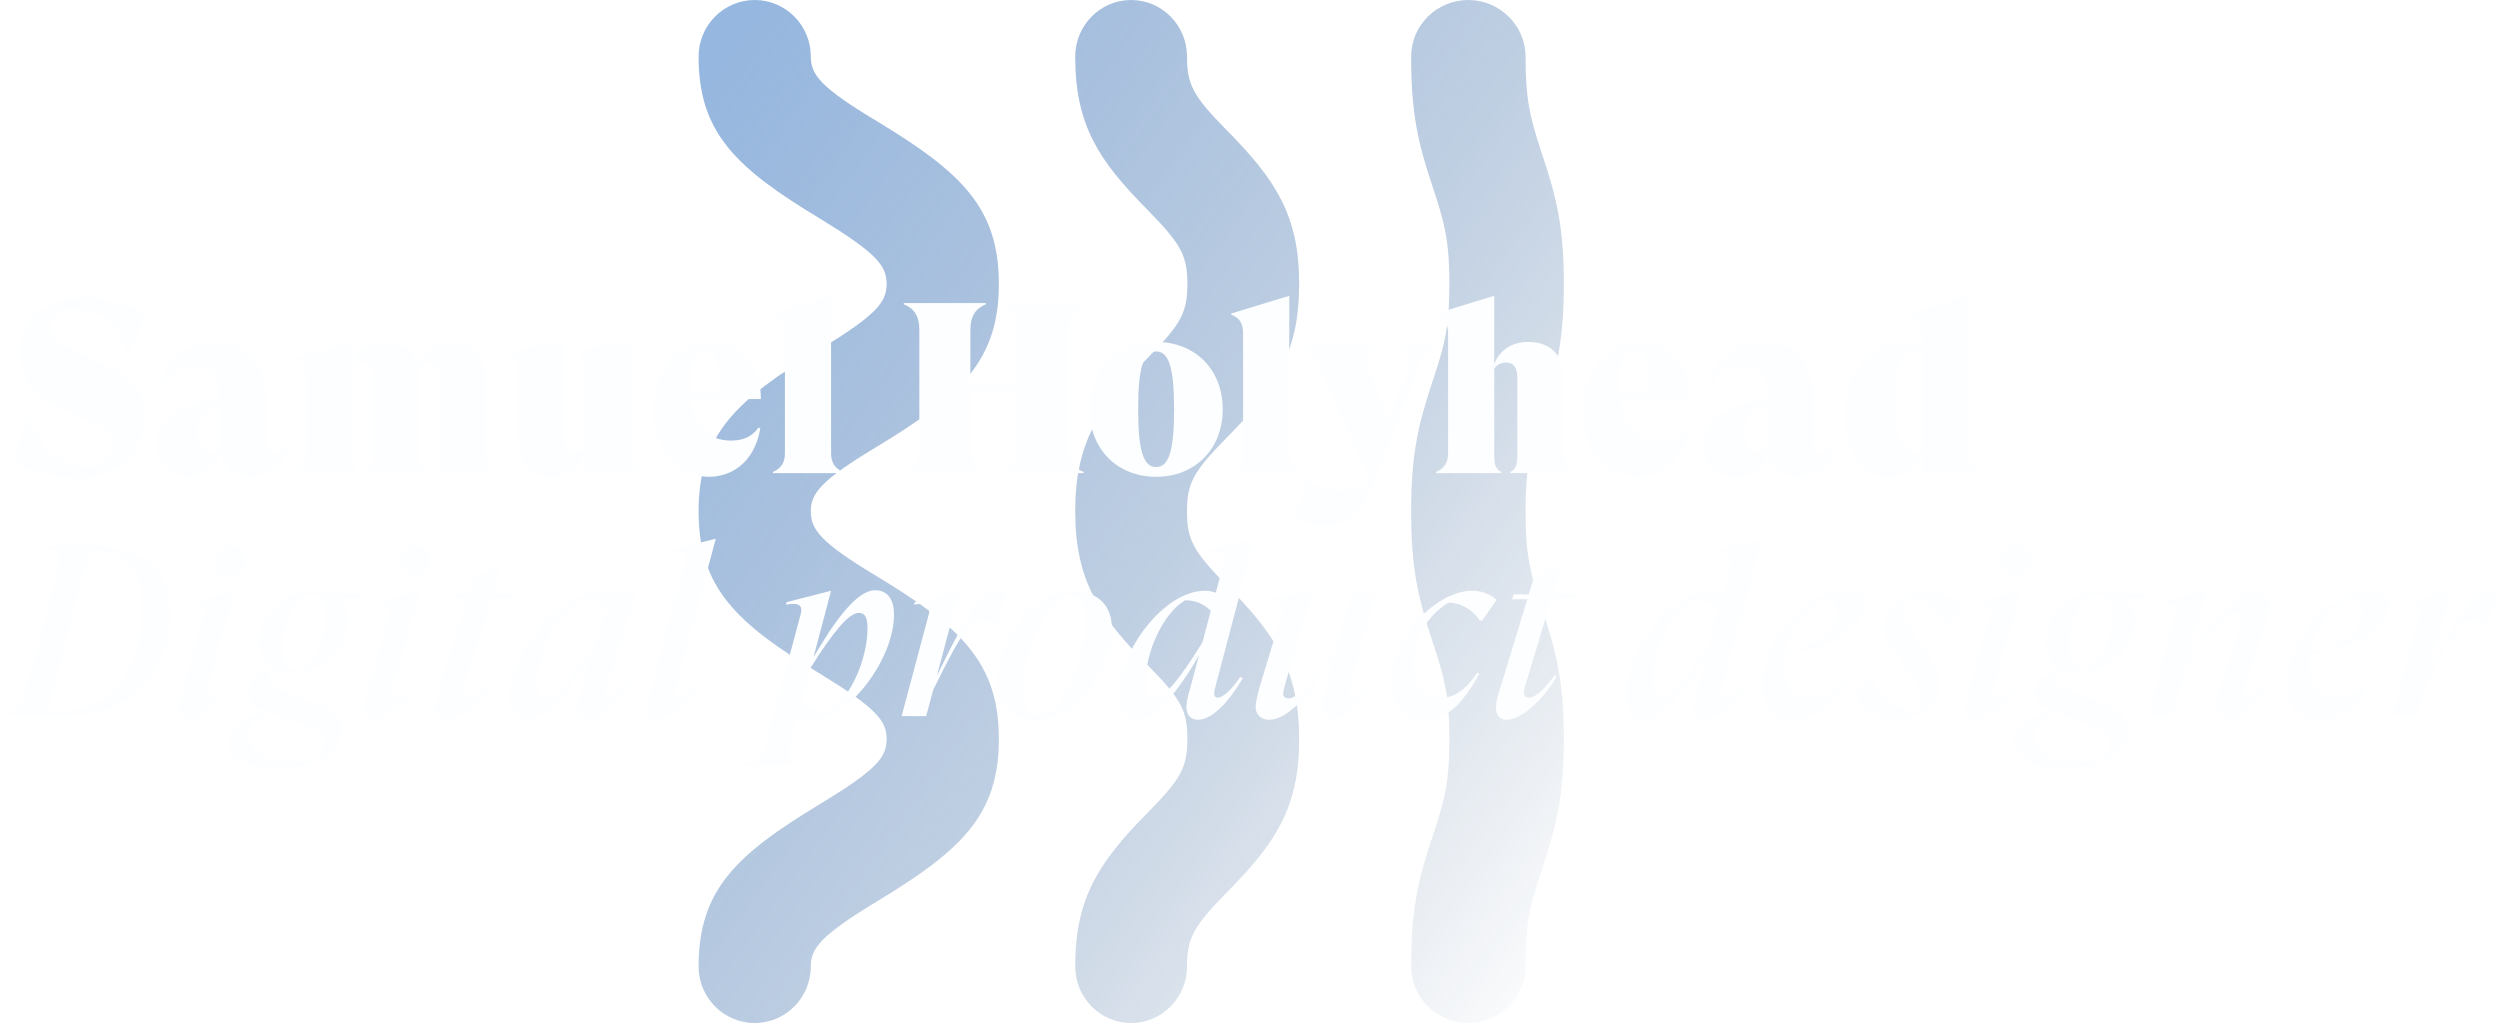
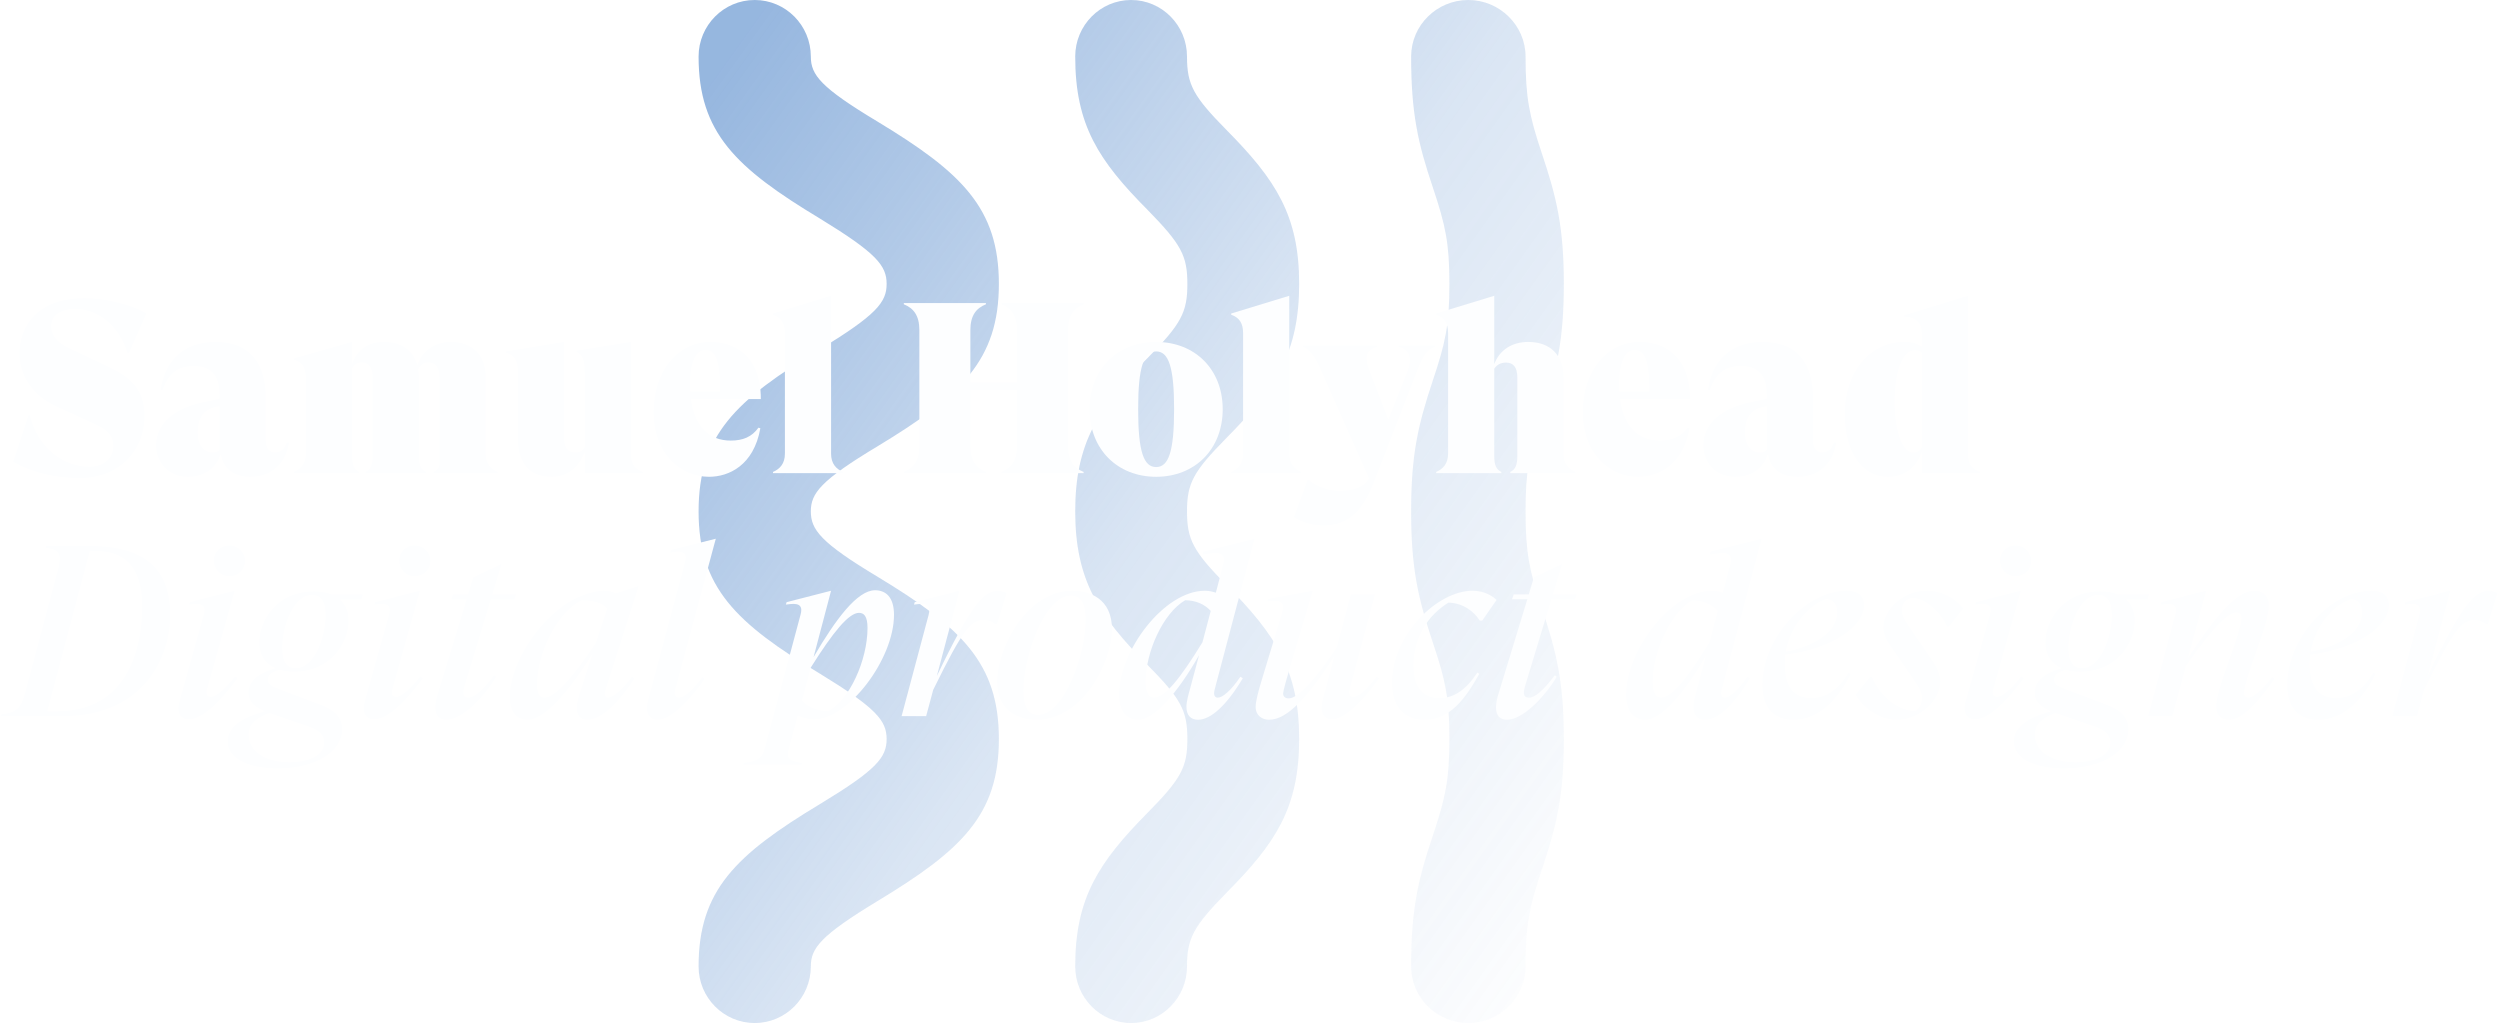
<svg xmlns="http://www.w3.org/2000/svg" width="782" height="320" viewBox="0 0 782 320" fill="none" preserveAspectRatio="xMidYMid meet">
  <path fill-rule="evenodd" clip-rule="evenodd" d="M274.488 180.395C256.705 169.709 253.627 165.688 253.627 159.943C253.627 154.312 256.705 150.291 274.488 139.605C300.707 123.749 312.448 112.603 312.448 88.819C312.448 65.034 300.707 53.889 274.488 38.032C256.705 27.346 253.627 23.44 253.627 17.695C253.627 7.928 245.762 0 236.072 0C226.383 0 218.518 7.928 218.518 17.695C218.518 41.479 230.145 52.51 256.477 68.366C274.146 79.167 277.338 83.074 277.338 88.819C277.338 94.564 274.146 98.47 256.477 109.271C230.145 125.127 218.518 136.158 218.518 159.943C218.518 183.727 230.145 194.873 256.477 210.729C274.146 221.53 277.338 225.436 277.338 231.181C277.338 236.926 274.146 240.833 256.477 251.519C230.145 267.375 218.518 278.521 218.518 302.305C218.518 312.072 226.383 320 236.072 320C245.762 320 253.627 312.072 253.627 302.305C253.627 296.56 256.705 292.653 274.488 281.853C300.707 265.996 312.448 254.966 312.448 231.181C312.448 207.397 300.707 196.251 274.488 180.395ZM383.672 136.962C373.227 147.533 371.297 151.21 371.297 159.943C371.297 168.79 373.227 172.467 383.672 183.038C399.112 198.664 406.378 209.81 406.378 231.181C406.378 252.553 399.112 263.698 383.672 279.21C373.227 289.896 371.297 293.573 371.297 302.305C371.297 312.072 363.463 320 353.813 320C344.162 320 336.328 312.072 336.328 302.305C336.328 280.934 343.595 269.788 359.035 254.162C369.48 243.591 371.41 239.914 371.41 231.181C371.41 222.334 369.48 218.657 359.035 208.086C343.595 192.574 336.328 181.314 336.328 159.943C336.328 138.571 343.595 127.425 359.035 111.914C369.48 101.343 371.41 97.666 371.41 88.819C371.41 79.971 369.48 76.409 359.035 65.724C343.595 50.212 336.328 39.066 336.328 17.695C336.328 7.928 344.162 0 353.813 0C363.463 0 371.297 7.928 371.297 17.695C371.297 26.427 373.227 30.104 383.672 40.675C399.112 56.302 406.378 67.447 406.378 88.819C406.378 110.19 399.112 121.336 383.672 136.962ZM482.192 189.932C486.956 204.18 489.164 213.487 489.164 231.181C489.164 248.876 486.956 258.183 482.192 272.316C478.357 283.806 477.195 289.436 477.195 302.305C477.195 312.072 469.061 320 459.299 320C449.421 320 441.403 312.072 441.403 302.305C441.403 284.61 443.495 275.303 448.259 261.171C452.094 249.68 453.373 244.05 453.373 231.181C453.373 218.312 452.094 212.682 448.259 201.192C443.495 186.944 441.403 177.637 441.403 159.943C441.403 142.363 443.495 133.056 448.259 118.808C452.094 107.318 453.373 101.688 453.373 88.819C453.373 75.95 452.094 70.32 448.259 58.829C443.495 44.697 441.403 35.39 441.403 17.695C441.403 7.928 449.421 0 459.299 0C469.061 0 477.195 7.928 477.195 17.695C477.195 30.449 478.357 36.194 482.192 47.684C486.956 61.817 489.164 71.124 489.164 88.819C489.164 106.513 486.956 115.82 482.192 129.953C478.357 141.558 477.195 147.189 477.195 159.943C477.195 172.811 478.357 178.442 482.192 189.932Z" fill="url(#paint0_linear)" fill-opacity="0.56" />
  <path d="M25.04 149.52C37.124 149.52 45.18 141.008 45.18 130.216C45.18 123.604 42.672 118.816 34.312 114.94L21.316 108.784C17.288 106.808 15.996 104.452 15.996 101.944C15.996 99.436 17.972 96.624 23.52 96.624C30.132 96.624 36.896 101.108 39.936 110.456H40.316L45.788 97.992C41.304 95.484 33.4 93.28 26.56 93.28C11.36 93.28 6.116 102.324 6.116 110.608C6.116 117.296 9.992 123.528 17.44 127.024L30.056 132.8C34.464 134.776 35.452 137.056 35.452 139.488C35.452 143.516 32.26 146.024 27.928 146.024C20.252 146.024 11.968 140.552 9.308 129.912H8.928L4.14 144.428C9.612 147.544 16.528 149.52 25.04 149.52Z" fill="#FDFEFF" />
  <path d="M89.65 138.424C88.966 140.932 87.218 141.54 86.001 141.54C84.481 141.54 83.114 140.4 83.114 137.74V124.364C83.114 114.18 78.553 106.96 67.382 106.96C57.654 106.96 51.574 112.66 50.282 121.932L50.813 122.084C52.789 116.308 55.981 114.484 60.694 114.484C67.001 114.484 68.674 118.664 68.674 123.452V124.744L63.657 125.808C54.614 127.708 48.837 132.42 48.837 139.336C48.837 144.428 52.486 149.14 58.794 149.14C64.189 149.14 67.686 146.176 68.901 142.224L69.129 142.3C69.889 146.48 73.005 149.14 78.326 149.14C84.254 149.14 89.118 145.72 90.409 138.5L89.65 138.424ZM66.546 141.54C63.733 141.54 61.834 139.184 61.834 135.308C61.834 131.28 63.278 128.088 67.609 127.252L68.674 127.024V140.704C68.218 141.312 67.534 141.54 66.546 141.54Z" fill="#FDFEFF" />
  <path d="M151.923 141.92V118.056C151.923 111.064 147.819 106.96 140.903 106.96C135.963 106.96 131.707 110.076 130.567 114.332C129.351 109.62 125.551 106.96 120.003 106.96C115.215 106.96 111.643 109.392 110.123 113.952V106.96L91.959 112.128V112.508C94.695 113.344 95.683 114.94 95.683 118.588V141.92C95.683 145.036 94.087 146.708 91.959 147.62V148H112.327V147.62C110.731 146.86 110.123 145.416 110.123 142.68V115.244C110.807 114.028 111.719 113.344 113.087 113.344C115.291 113.344 116.583 114.864 116.583 118.056V142.68C116.583 145.416 115.975 146.86 114.379 147.62V148H133.227V147.62C131.631 146.86 131.023 145.416 131.023 142.68V118.056C131.023 117.144 130.947 116.308 130.795 115.548C131.555 114.028 132.543 113.344 133.987 113.344C136.191 113.344 137.483 114.864 137.483 118.056V145.568C137.179 146.556 136.571 147.164 135.659 147.62V148H155.647V147.62C153.519 146.708 151.923 145.036 151.923 141.92Z" fill="#FDFEFF" />
  <path d="M197.356 141.92V106.96L180.332 109.696V110.076C182.232 110.912 182.916 112.66 182.916 116.46V139.944C182.384 140.856 181.472 141.54 180.028 141.54C177.748 141.54 176.456 140.096 176.456 137.208V106.96L158.292 109.924V110.304C161.028 111.14 162.016 112.736 162.016 116.536V137.056C162.016 145.872 166.424 149.14 172.58 149.14C177.976 149.14 181.548 145.492 182.916 141.16V148H201.08V147.62C198.952 146.708 197.356 145.796 197.356 141.92Z" fill="#FDFEFF" />
  <path d="M228.566 137.816C221.802 137.816 217.242 133.408 216.102 124.82H237.99C237.99 110.38 228.794 106.96 222.334 106.96C211.998 106.96 204.474 116.08 204.474 128.848C204.474 142.148 213.062 149.14 221.802 149.14C227.882 149.14 235.786 145.644 237.838 133.94L237.23 133.788C235.178 136.676 232.366 137.816 228.566 137.816ZM220.662 109.468C223.702 109.468 225.298 112.432 225.298 122.464H215.874C215.798 121.78 215.798 121.096 215.798 120.336C215.798 113.496 217.546 109.468 220.662 109.468Z" fill="#FDFEFF" />
  <path d="M259.961 141.92V92.52L241.797 98.068V98.448C244.457 99.36 245.521 101.26 245.521 104.148V141.92C245.521 145.036 243.925 146.708 241.797 147.62V148H263.685V147.62C261.557 146.708 259.961 145.036 259.961 141.92Z" fill="#FDFEFF" />
  <path d="M338.95 95.18V94.8H313.262V95.18C316.302 96.396 318.126 98.676 318.126 103.236V119.576H303.534V103.236C303.534 98.676 305.358 96.396 308.398 95.18V94.8H282.71V95.18C285.75 96.396 287.574 98.676 287.574 103.236V139.564C287.574 144.124 285.75 146.404 282.71 147.62V148H308.398V147.62C305.358 146.404 303.534 144.124 303.534 139.564V122.008H318.126V139.564C318.126 144.124 316.302 146.404 313.262 147.62V148H338.95V147.62C335.91 146.404 334.086 144.124 334.086 139.564V103.236C334.086 98.676 335.91 96.396 338.95 95.18Z" fill="#FDFEFF" />
  <path d="M361.638 149.14C373.722 149.14 382.462 140.552 382.462 128.012C382.462 115.472 373.722 106.96 361.638 106.96C349.554 106.96 340.814 115.472 340.814 128.012C340.814 140.552 349.554 149.14 361.638 149.14ZM361.638 146.1C357.762 146.1 356.014 141.312 356.014 128.012C356.014 114.712 357.762 109.924 361.638 109.924C365.514 109.924 367.262 114.712 367.262 128.012C367.262 141.312 365.514 146.1 361.638 146.1Z" fill="#FDFEFF" />
  <path d="M403.278 141.92V92.52L385.114 98.068V98.448C387.774 99.36 388.838 101.26 388.838 104.148V141.92C388.838 145.036 387.242 146.708 385.114 147.62V148H407.002V147.62C404.874 146.708 403.278 145.036 403.278 141.92Z" fill="#FDFEFF" />
  <path d="M413.735 164.34C420.575 164.34 425.667 161.376 429.771 150.736L443.527 115.32C445.123 111.292 446.415 109.316 448.847 108.48V108.1H437.447V108.48C439.803 109.012 441.019 110.456 441.019 112.66C441.019 113.648 440.791 114.864 440.183 116.384L434.255 131.28L428.175 115.472C427.643 114.104 427.491 112.964 427.491 111.9C427.491 110.228 428.479 109.24 430.683 108.48V108.1H407.579V108.48C409.327 109.088 411.151 111.216 412.595 114.408L428.251 149.672L427.947 150.128C426.275 152.56 423.387 153.548 418.675 153.548C416.167 153.548 411.759 152.408 409.403 150.128H409.023L404.767 161.756C407.731 163.732 411.531 164.34 413.735 164.34Z" fill="#FDFEFF" />
  <path d="M449.239 148H469.607V147.62C468.011 146.86 467.403 145.416 467.403 142.68V115.32C468.239 114.104 469.379 113.42 471.127 113.42C473.331 113.42 474.623 114.864 474.623 118.056V142.68C474.623 145.416 474.015 146.86 472.419 147.62V148H492.787V147.62C490.659 146.708 489.063 145.036 489.063 141.92V117.98C489.063 111.064 484.883 106.96 478.043 106.96C472.951 106.96 469.075 109.468 467.403 113.876V92.52L449.239 98.068V98.448C451.899 99.36 452.963 101.26 452.963 104.148V141.92C452.963 145.036 451.367 146.708 449.239 147.62V148Z" fill="#FDFEFF" />
  <path d="M519.207 137.816C512.443 137.816 507.883 133.408 506.743 124.82H528.631C528.631 110.38 519.435 106.96 512.975 106.96C502.639 106.96 495.115 116.08 495.115 128.848C495.115 142.148 503.703 149.14 512.443 149.14C518.523 149.14 526.427 145.644 528.479 133.94L527.871 133.788C525.819 136.676 523.007 137.816 519.207 137.816ZM511.303 109.468C514.343 109.468 515.939 112.432 515.939 122.464H506.515C506.439 121.78 506.439 121.096 506.439 120.336C506.439 113.496 508.187 109.468 511.303 109.468Z" fill="#FDFEFF" />
  <path d="M573.63 138.424C572.946 140.932 571.198 141.54 569.982 141.54C568.462 141.54 567.094 140.4 567.094 137.74V124.364C567.094 114.18 562.534 106.96 551.362 106.96C541.634 106.96 535.554 112.66 534.262 121.932L534.794 122.084C536.77 116.308 539.962 114.484 544.674 114.484C550.982 114.484 552.654 118.664 552.654 123.452V124.744L547.638 125.808C538.594 127.708 532.818 132.42 532.818 139.336C532.818 144.428 536.466 149.14 542.774 149.14C548.17 149.14 551.666 146.176 552.882 142.224L553.11 142.3C553.87 146.48 556.986 149.14 562.306 149.14C568.234 149.14 573.098 145.72 574.39 138.5L573.63 138.424ZM550.526 141.54C547.714 141.54 545.814 139.184 545.814 135.308C545.814 131.28 547.258 128.088 551.59 127.252L552.654 127.024V140.704C552.198 141.312 551.514 141.54 550.526 141.54Z" fill="#FDFEFF" />
  <path d="M615.593 141.92V92.52L595.529 98.676V99.056C599.481 99.056 601.153 101.26 601.153 104.072V108.48C599.937 107.568 598.265 106.96 595.605 106.96C584.965 106.96 577.061 116.308 577.061 129.532C577.061 141.008 582.153 149.14 590.589 149.14C596.289 149.14 599.709 145.568 601.153 141.236V148H619.317V147.62C617.189 146.708 615.593 145.796 615.593 141.92ZM598.417 141.54C595.377 141.54 592.641 135.916 592.641 125.656C592.641 116.536 594.921 109.544 598.949 109.544C599.861 109.544 600.545 109.696 601.153 110.304V139.944C600.697 140.856 599.937 141.54 598.417 141.54Z" fill="#FDFEFF" />
  <path d="M0.34 224H19.568C45.104 224 53.236 205.456 53.236 192.308C53.236 174.828 41.228 170.8 28.004 170.8H14.476L14.324 171.332C18.656 171.864 19.416 173.384 18.2 178.02L7.864 216.78C6.572 221.72 4.9 222.936 0.416 223.468L0.34 224ZM14.78 222.48L28.08 172.32H29.752C38.568 172.32 44.496 176.728 44.496 189.724C44.496 204.772 38.644 222.48 18.048 222.48H14.78Z" fill="#FDFEFF" />
  <path d="M71.778 180.224C74.59 180.224 76.642 178.096 76.642 175.436C76.642 172.852 74.514 170.648 71.778 170.648C68.966 170.648 66.914 172.7 66.914 175.36C66.914 178.02 68.966 180.224 71.778 180.224ZM59.086 224.988C63.722 224.988 69.802 218.224 74.286 212.144L73.526 211.612C70.562 215.412 67.598 217.996 66.002 217.996C64.862 217.996 64.254 217.236 64.786 215.488L73.374 184.784L59.39 188.356L59.162 189.116L60.454 188.964C63.646 188.584 64.482 189.8 63.722 192.384L56.274 218.984C55.97 219.972 55.818 220.808 55.818 221.492C55.818 224.152 57.414 224.988 59.086 224.988Z" fill="#FDFEFF" />
  <path d="M113.494 185.924H103.614C102.018 185.316 100.194 185.012 98.218 185.012C86.666 185.012 81.118 193.98 81.118 200.972C81.118 205 83.094 207.66 86.21 209.028C79.674 210.928 77.774 213.74 77.774 216.628C77.774 219.592 79.75 221.188 82.866 222.48C75.418 224.608 71.238 227.42 71.238 231.904C71.238 237.376 77.85 240.34 86.894 240.34C99.282 240.34 107.034 234.792 107.034 228.104C107.034 224.304 104.45 222.024 100.346 220.504L87.654 215.716C84.842 214.652 83.778 214.044 83.778 212.6C83.778 211.08 85.07 210.168 87.426 209.484C88.794 209.864 90.314 210.092 91.91 210.092C103.462 210.092 109.01 201.048 109.01 194.132C109.01 191.244 108.022 189.04 106.274 187.52H113.038L113.494 185.924ZM92.518 209.028C89.858 209.028 88.262 207.204 88.262 202.644C88.262 196.032 91.682 186.076 97.61 186.076C100.27 186.076 101.866 187.9 101.866 192.46C101.866 199.072 98.446 209.028 92.518 209.028ZM96.85 227.344C99.814 228.332 101.41 229.928 101.41 232.284C101.41 236.16 96.85 238.44 90.542 238.44C82.866 238.44 77.774 235.02 77.774 229.776C77.774 226.128 80.738 224.304 84.234 223.012C84.31 223.012 84.386 223.088 84.462 223.088L96.85 227.344Z" fill="#FDFEFF" />
  <path d="M129.742 180.224C132.554 180.224 134.606 178.096 134.606 175.436C134.606 172.852 132.478 170.648 129.742 170.648C126.93 170.648 124.878 172.7 124.878 175.36C124.878 178.02 126.93 180.224 129.742 180.224ZM117.05 224.988C121.686 224.988 127.766 218.224 132.25 212.144L131.49 211.612C128.526 215.412 125.562 217.996 123.966 217.996C122.826 217.996 122.218 217.236 122.75 215.488L131.338 184.784L117.354 188.356L117.126 189.116L118.418 188.964C121.61 188.584 122.446 189.8 121.686 192.384L114.238 218.984C113.934 219.972 113.782 220.808 113.782 221.492C113.782 224.152 115.378 224.988 117.05 224.988Z" fill="#FDFEFF" />
  <path d="M153.517 187.444H160.889L161.421 185.924H153.973L156.861 176.424L148.045 180.604L146.449 185.924H141.737L141.205 187.444H145.993L136.949 217.084C136.417 218.756 136.189 220.2 136.189 221.34C136.189 223.924 137.557 225.14 139.609 225.14C144.549 225.14 151.541 217.92 155.189 211.688L154.581 211.232C150.933 216.02 148.425 218.224 146.449 218.224C144.397 218.224 144.777 216.172 145.385 214.272L153.517 187.444Z" fill="#FDFEFF" />
  <path d="M190.171 218.224C189.335 218.224 188.803 217.464 189.411 215.716L199.747 183.34L192.603 185.62C191.463 185.012 190.247 184.784 188.803 184.784C185.003 184.784 179.987 186.912 176.643 189.192C166.231 196.564 159.467 209.332 159.467 217.996C159.467 223.24 162.127 225.14 165.091 225.14C170.107 225.14 177.859 216.552 185.383 204.392L181.811 215.412C181.127 217.388 180.443 219.668 180.443 221.416C180.443 223.848 181.659 225.14 183.711 225.14C187.663 225.14 192.907 220.656 198.455 212.22L197.695 211.688C194.351 216.172 191.615 218.224 190.171 218.224ZM170.259 218.224C169.119 218.224 167.979 217.388 167.979 214.196C167.979 204.392 174.287 191.32 181.963 187.748C185.611 187.748 188.119 188.432 189.943 190.332L186.447 201.048C178.771 212.524 173.527 218.224 170.259 218.224Z" fill="#FDFEFF" />
  <path d="M211.207 215.64L223.899 168.52L209.915 172.016L209.687 172.852L211.055 172.624C214.247 172.168 215.007 173.536 214.247 176.044L202.847 218.604C202.543 219.744 202.391 220.656 202.391 221.416C202.391 224 203.835 225.14 205.735 225.14C209.915 225.14 215.995 218.68 220.403 212.372L219.719 211.84C216.907 215.564 214.095 218.224 212.499 218.224C211.283 218.224 210.751 217.388 211.207 215.64Z" fill="#FDFEFF" />
  <path d="M232.524 239.2H250.688L250.84 238.668C247.116 238.136 245.9 237.376 246.66 234.412L249.548 223.772C250.992 224.456 252.512 224.988 254.716 224.988C265.28 224.988 279.644 206.292 279.644 192.308C279.644 186.684 276.984 184.632 273.716 184.632C268.168 184.632 261.404 193.676 254.488 205.532L259.96 184.784L246.052 188.356L245.824 189.116L247.116 188.964C250.308 188.584 251.144 189.8 250.384 192.384L239.136 234.412C238.3 237.376 236.704 238.136 232.676 238.668L232.524 239.2ZM258.972 222.48C254.944 222.328 252.36 220.808 250.84 219.136L253.576 208.876C260.644 197.628 265.508 191.7 268.7 191.7C270.144 191.7 271.36 192.612 271.36 196.412C271.36 206.52 265.66 219.136 258.972 222.48Z" fill="#FDFEFF" />
  <path d="M312.12 184.86C307.864 184.86 303.988 188.66 293.044 211.46L300.112 184.784L286.128 188.356L285.9 189.116L287.192 188.964C290.384 188.584 291.144 189.8 290.46 192.384L282.024 224H289.7L291.904 215.792C301.556 196.108 303.836 193.904 307.864 193.904C308.928 193.904 310.144 194.284 311.208 195.12H311.892L314.856 185.544C314.172 185.088 312.956 184.86 312.12 184.86Z" fill="#FDFEFF" />
  <path d="M324.242 225.14C338.454 225.14 347.802 207.508 347.802 196.64C347.802 187.292 340.81 184.784 335.49 184.784C321.278 184.784 311.93 202.492 311.93 213.284C311.93 222.632 318.998 225.14 324.242 225.14ZM324.698 223.62C322.342 223.62 320.138 222.252 320.138 215.944C320.138 205 326.826 186.304 334.958 186.304C337.466 186.304 339.594 187.748 339.594 193.98C339.594 204.924 332.83 223.62 324.698 223.62Z" fill="#FDFEFF" />
  <path d="M380.924 218.224C380.012 218.224 379.48 217.464 379.936 215.716L392.4 168.52L376.44 172.548L376.212 173.46L378.796 173.08C382.064 172.548 383.432 173.764 382.672 176.424L380.316 185.392C379.176 185.012 378.036 184.784 376.896 184.784C364.128 184.784 350.068 203.556 350.068 217.236C350.068 223.088 352.88 225.14 356.072 225.14C360.936 225.14 368.308 216.856 375.072 204.924L372.26 215.412C371.728 217.312 371.12 219.44 371.12 221.112C371.12 223.772 372.488 225.14 374.768 225.14C378.72 225.14 383.736 220.58 388.752 212.144L387.992 211.688C384.952 216.172 382.368 218.224 380.924 218.224ZM361.012 218.224C359.644 218.224 358.352 217.236 358.352 213.208C358.352 204.088 363.748 191.776 370.74 187.748C374.084 187.824 376.744 188.964 378.72 191.092L376.136 200.896C369.068 212.448 364.28 218.224 361.012 218.224Z" fill="#FDFEFF" />
  <path d="M430.617 211.688C427.805 215.412 424.993 217.996 423.473 217.996C422.257 217.996 421.725 217.312 422.181 215.488L430.085 185.924H422.561L418.153 202.492C409.413 215.564 405.157 218.452 403.105 218.452C401.889 218.452 401.357 217.768 401.357 216.932C401.357 215.488 405.537 201.808 410.629 184.784L396.645 187.368L396.493 188.128L397.785 187.976C400.977 187.596 401.965 188.888 400.977 191.928L394.821 212.22C393.529 216.4 392.769 219.44 392.769 221.112C392.769 223.848 394.821 225.14 396.949 225.14C402.877 225.14 409.337 217.616 417.393 205.228L413.745 218.984C412.757 222.632 413.973 224.988 416.633 224.988C420.813 224.988 426.893 218.528 431.377 212.144L430.617 211.688Z" fill="#FDFEFF" />
  <path d="M445.547 225.14C453.679 225.14 458.467 218.376 462.723 210.776L462.115 210.396C458.391 216.02 454.591 218.376 450.259 218.376C445.547 218.376 442.127 215.564 442.127 208.116C442.127 199.3 446.763 192.384 453.071 188.508C457.631 188.584 461.127 191.32 462.875 194.132H463.635L468.119 187.672C466.903 186.456 464.319 184.784 460.595 184.784C449.575 184.784 435.439 198.616 435.439 213.512C435.439 221.112 439.239 225.14 445.547 225.14Z" fill="#FDFEFF" />
  <path d="M485.275 187.444H492.647L493.179 185.924H485.731L488.619 176.424L479.803 180.604L478.207 185.924H473.495L472.963 187.444H477.751L468.707 217.084C468.175 218.756 467.947 220.2 467.947 221.34C467.947 223.924 469.315 225.14 471.367 225.14C476.307 225.14 483.299 217.92 486.947 211.688L486.339 211.232C482.691 216.02 480.183 218.224 478.207 218.224C476.155 218.224 476.535 216.172 477.143 214.272L485.275 187.444Z" fill="#FDFEFF" />
  <path d="M539.53 218.224C538.618 218.224 538.086 217.464 538.542 215.716L551.006 168.52L535.046 172.548L534.818 173.46L537.402 173.08C540.67 172.548 542.038 173.764 541.278 176.424L538.922 185.392C537.782 185.012 536.642 184.784 535.502 184.784C522.734 184.784 508.674 203.556 508.674 217.236C508.674 223.088 511.486 225.14 514.678 225.14C519.542 225.14 526.914 216.856 533.678 204.924L530.866 215.412C530.334 217.312 529.726 219.44 529.726 221.112C529.726 223.772 531.094 225.14 533.374 225.14C537.326 225.14 542.342 220.58 547.358 212.144L546.598 211.688C543.558 216.172 540.974 218.224 539.53 218.224ZM519.618 218.224C518.25 218.224 516.958 217.236 516.958 213.208C516.958 204.088 522.354 191.776 529.346 187.748C532.69 187.824 535.35 188.964 537.326 191.092L534.742 200.896C527.674 212.448 522.886 218.224 519.618 218.224Z" fill="#FDFEFF" />
  <path d="M583.061 189.268C583.061 186.304 581.009 184.784 577.665 184.784C564.973 184.784 551.293 199.376 551.293 214.272C551.293 222.252 555.701 225.14 560.945 225.14C569.229 225.14 575.157 218.3 578.881 210.776L578.197 210.472C575.081 215.792 571.129 218.376 566.569 218.376C561.553 218.376 558.285 215.412 558.285 207.736C558.285 206.748 558.361 205.76 558.437 204.772C573.637 202.796 583.061 195.728 583.061 189.268ZM571.129 187.368C573.561 187.368 574.701 189.268 574.701 191.472C574.701 198.464 565.961 202.568 558.589 203.86C560.109 195.044 566.417 188.964 571.129 187.368Z" fill="#FDFEFF" />
  <path d="M593.236 225.14C600.608 225.14 606.916 218.908 606.916 213.208C606.916 211.308 606.08 209.18 604.94 207.432L596.732 195.424C595.896 194.208 594.908 192.612 594.908 190.94C594.908 188.888 595.972 187.52 597.948 186.988C602.356 186.988 607.068 191.548 609.12 196.032H609.576L614.06 190.332C611.476 186.988 607.22 184.784 602.736 184.784C594.908 184.784 589.132 191.092 589.132 196.184C589.132 198.692 590.576 200.972 591.108 201.656L599.164 213.36C600.228 215.032 601.216 216.476 601.216 218.376C601.216 220.352 600.152 221.796 599.164 222.404C592.628 222.404 587.384 216.4 585.484 211.688H585.028L580.468 217.312C582.596 221.188 587.764 225.14 593.236 225.14Z" fill="#FDFEFF" />
  <path d="M630.496 180.224C633.308 180.224 635.36 178.096 635.36 175.436C635.36 172.852 633.232 170.648 630.496 170.648C627.684 170.648 625.632 172.7 625.632 175.36C625.632 178.02 627.684 180.224 630.496 180.224ZM617.804 224.988C622.44 224.988 628.52 218.224 633.004 212.144L632.244 211.612C629.28 215.412 626.316 217.996 624.72 217.996C623.58 217.996 622.972 217.236 623.504 215.488L632.092 184.784L618.108 188.356L617.88 189.116L619.172 188.964C622.364 188.584 623.2 189.8 622.44 192.384L614.992 218.984C614.688 219.972 614.536 220.808 614.536 221.492C614.536 224.152 616.132 224.988 617.804 224.988Z" fill="#FDFEFF" />
  <path d="M672.213 185.924H662.333C660.737 185.316 658.913 185.012 656.937 185.012C645.385 185.012 639.837 193.98 639.837 200.972C639.837 205 641.813 207.66 644.929 209.028C638.393 210.928 636.493 213.74 636.493 216.628C636.493 219.592 638.469 221.188 641.585 222.48C634.137 224.608 629.957 227.42 629.957 231.904C629.957 237.376 636.569 240.34 645.613 240.34C658.001 240.34 665.753 234.792 665.753 228.104C665.753 224.304 663.169 222.024 659.065 220.504L646.373 215.716C643.561 214.652 642.497 214.044 642.497 212.6C642.497 211.08 643.789 210.168 646.145 209.484C647.513 209.864 649.033 210.092 650.629 210.092C662.181 210.092 667.729 201.048 667.729 194.132C667.729 191.244 666.741 189.04 664.993 187.52H671.757L672.213 185.924ZM651.237 209.028C648.577 209.028 646.981 207.204 646.981 202.644C646.981 196.032 650.401 186.076 656.329 186.076C658.989 186.076 660.585 187.9 660.585 192.46C660.585 199.072 657.165 209.028 651.237 209.028ZM655.569 227.344C658.533 228.332 660.129 229.928 660.129 232.284C660.129 236.16 655.569 238.44 649.261 238.44C641.585 238.44 636.493 235.02 636.493 229.776C636.493 226.128 639.457 224.304 642.953 223.012C643.029 223.012 643.105 223.088 643.181 223.088L655.569 227.344Z" fill="#FDFEFF" />
  <path d="M710.729 211.84C707.537 215.868 704.877 218.224 703.281 218.224C702.445 218.224 701.913 217.616 701.913 216.704C701.913 215.032 703.661 209.56 705.561 204.316C707.917 197.932 709.665 192.384 709.665 189.496C709.665 186.152 707.613 184.784 705.257 184.784C699.481 184.784 692.945 192.916 684.357 205.912L690.057 184.784L676.073 188.356L675.845 189.116L677.137 188.964C680.329 188.584 681.165 189.8 680.405 192.384L671.969 224H679.493L683.749 208.268C693.325 194.588 697.505 191.548 699.481 191.548C700.621 191.548 701.153 192.308 701.153 193.448C701.153 194.968 699.557 200.288 697.505 205.912C694.161 215.108 693.249 218.68 693.249 220.96C693.249 224.076 695.225 225.14 697.125 225.14C701.837 225.14 706.929 218.68 711.489 212.296L710.729 211.84Z" fill="#FDFEFF" />
  <path d="M747.233 189.268C747.233 186.304 745.181 184.784 741.837 184.784C729.145 184.784 715.465 199.376 715.465 214.272C715.465 222.252 719.873 225.14 725.117 225.14C733.401 225.14 739.329 218.3 743.053 210.776L742.369 210.472C739.253 215.792 735.301 218.376 730.741 218.376C725.725 218.376 722.457 215.412 722.457 207.736C722.457 206.748 722.533 205.76 722.609 204.772C737.809 202.796 747.233 195.728 747.233 189.268ZM735.301 187.368C737.733 187.368 738.873 189.268 738.873 191.472C738.873 198.464 730.133 202.568 722.761 203.86C724.281 195.044 730.589 188.964 735.301 187.368Z" fill="#FDFEFF" />
  <path d="M778.436 184.86C774.18 184.86 770.304 188.66 759.36 211.46L766.428 184.784L752.444 188.356L752.216 189.116L753.508 188.964C756.7 188.584 757.46 189.8 756.776 192.384L748.34 224H756.016L758.22 215.792C767.872 196.108 770.152 193.904 774.18 193.904C775.244 193.904 776.46 194.284 777.524 195.12H778.208L781.172 185.544C780.488 185.088 779.272 184.86 778.436 184.86Z" fill="#FDFEFF" />
  <defs>
    <linearGradient id="paint0_linear" x1="262.406" y1="-30.478" x2="577.827" y2="194.703" gradientUnits="userSpaceOnUse">
-       <stop stop-color="#447EC6" />
-       <stop offset="0.562" stop-color="#285D9D" stop-opacity="0.5" />
-       <stop offset="1" stop-color="#194173" stop-opacity="0" />
+       <stop offset="0" stop-color="#447EC6" stop-opacity="1">
+         <animate attributeName="stop-opacity" values="1; 0.35; 0;" dur="3s" fill="freeze" />
+       </stop>
+       <stop offset="0.5" stop-color="#447EC6" stop-opacity="0.35">
+         <animate attributeName="stop-opacity" values="0.35; 0; 1; " dur="3s" fill="freeze" />
+       </stop>
+       <stop offset="1" stop-color="#447EC6" stop-opacity="0">
+         <animate attributeName="stop-opacity" values="0; 1; 0.35;" dur="3s" fill="freeze" />
+       </stop>
    </linearGradient>
  </defs>
</svg>
